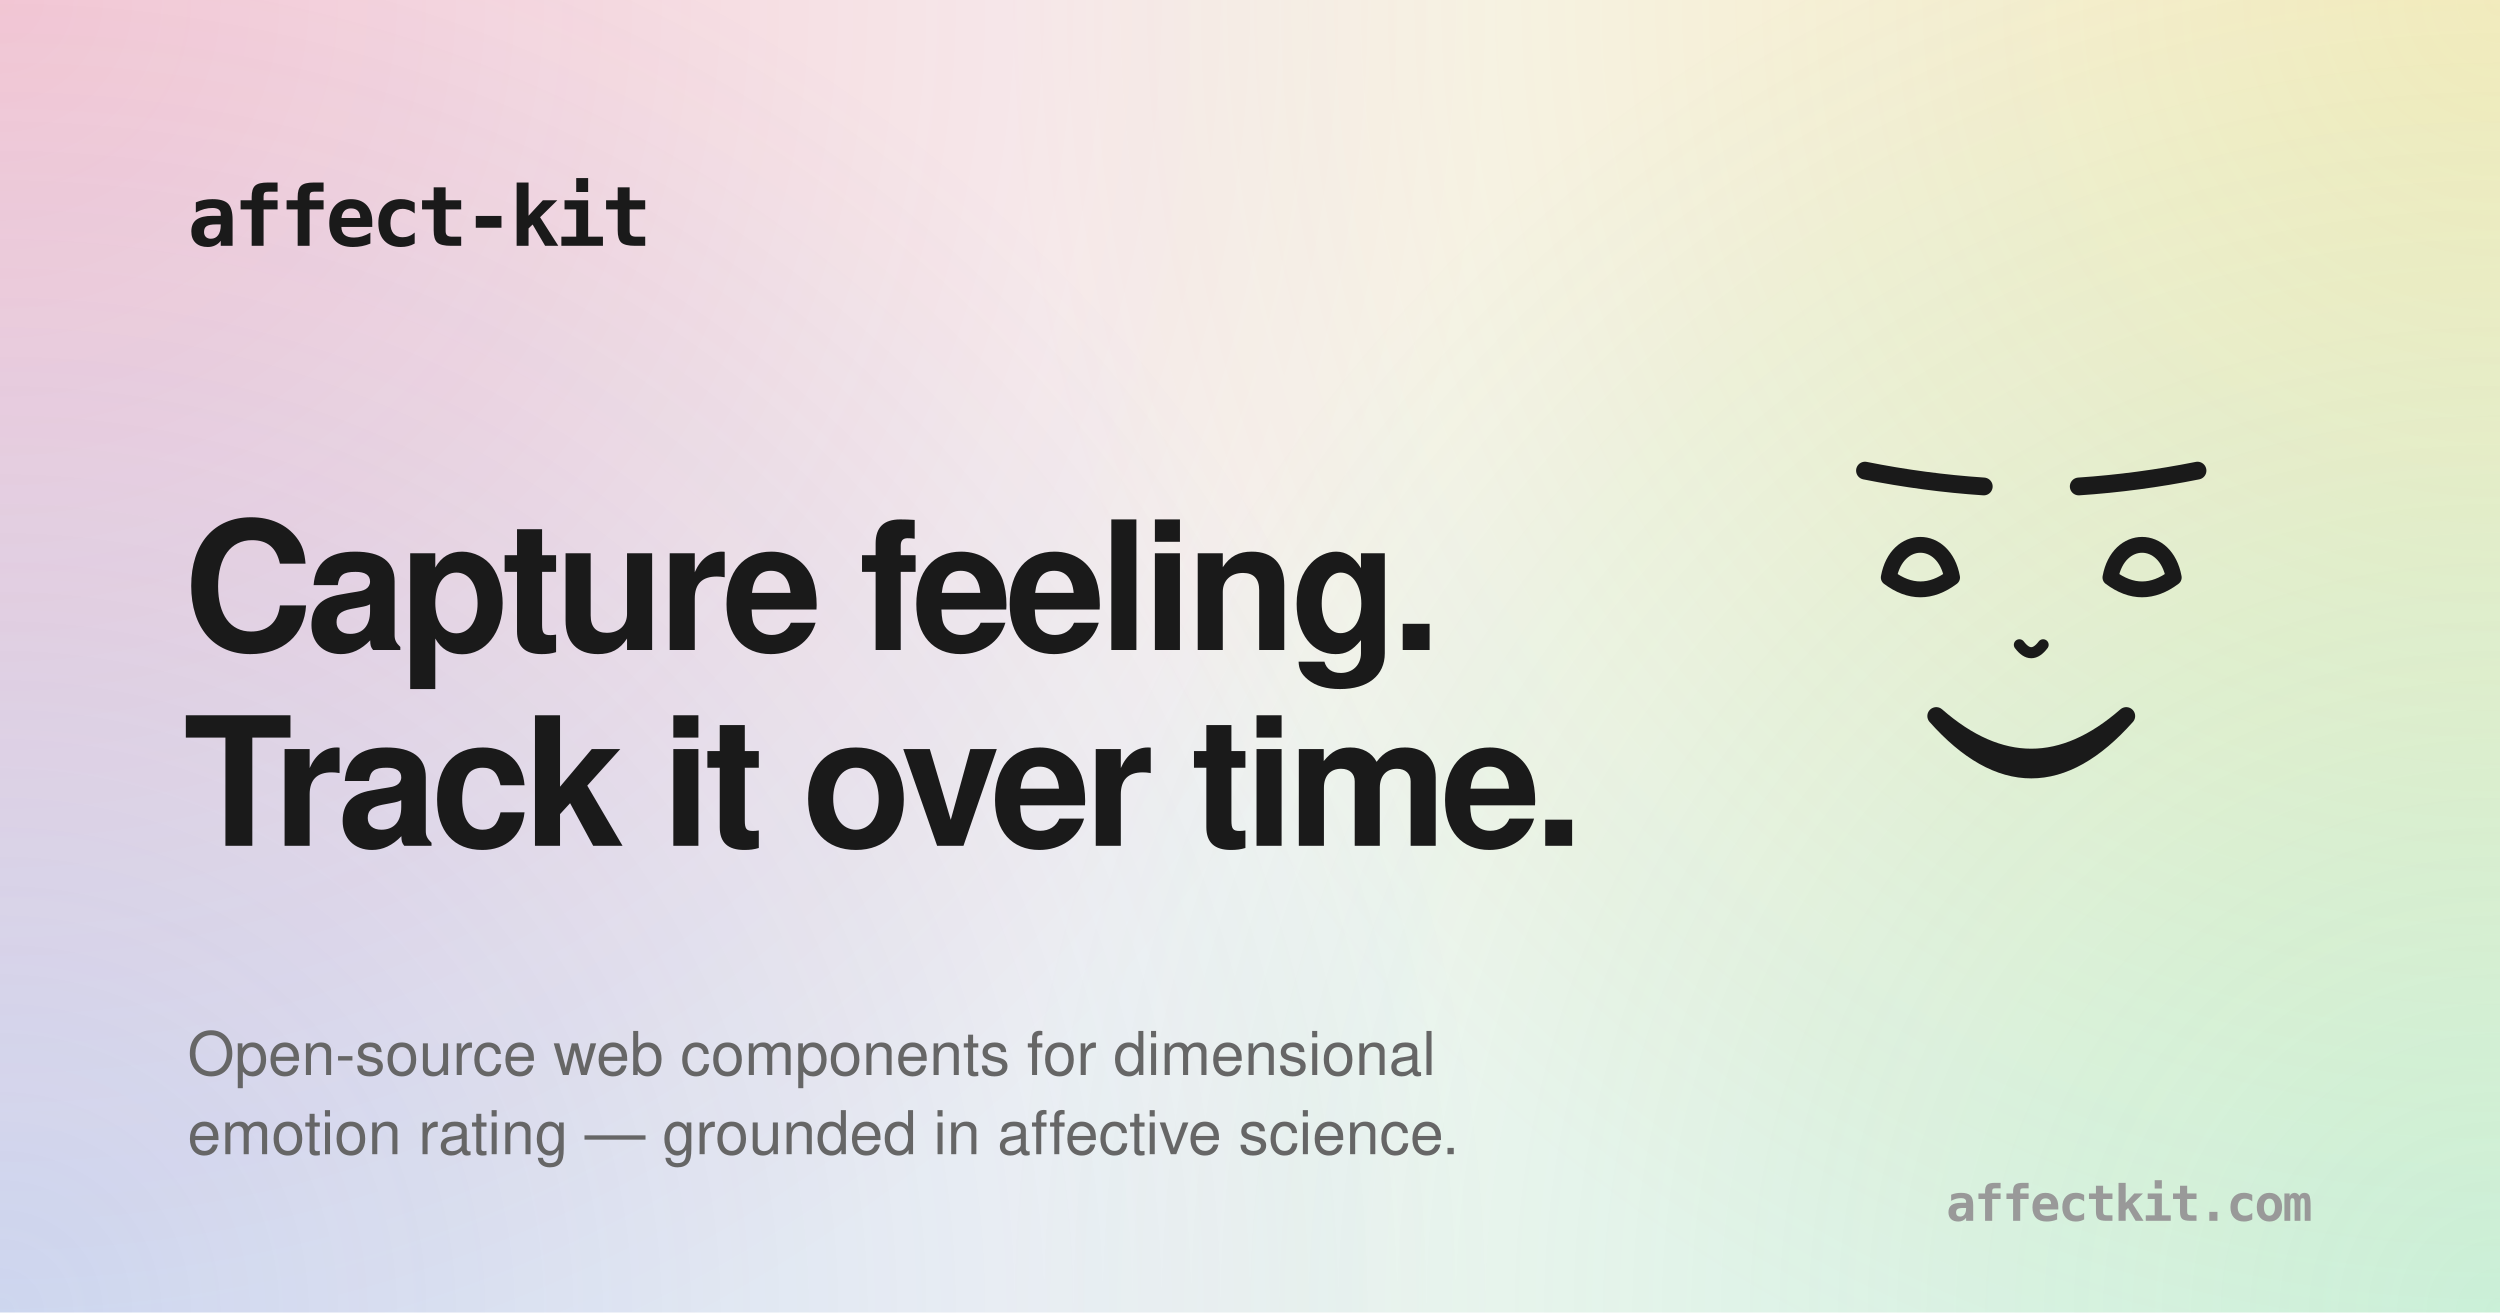
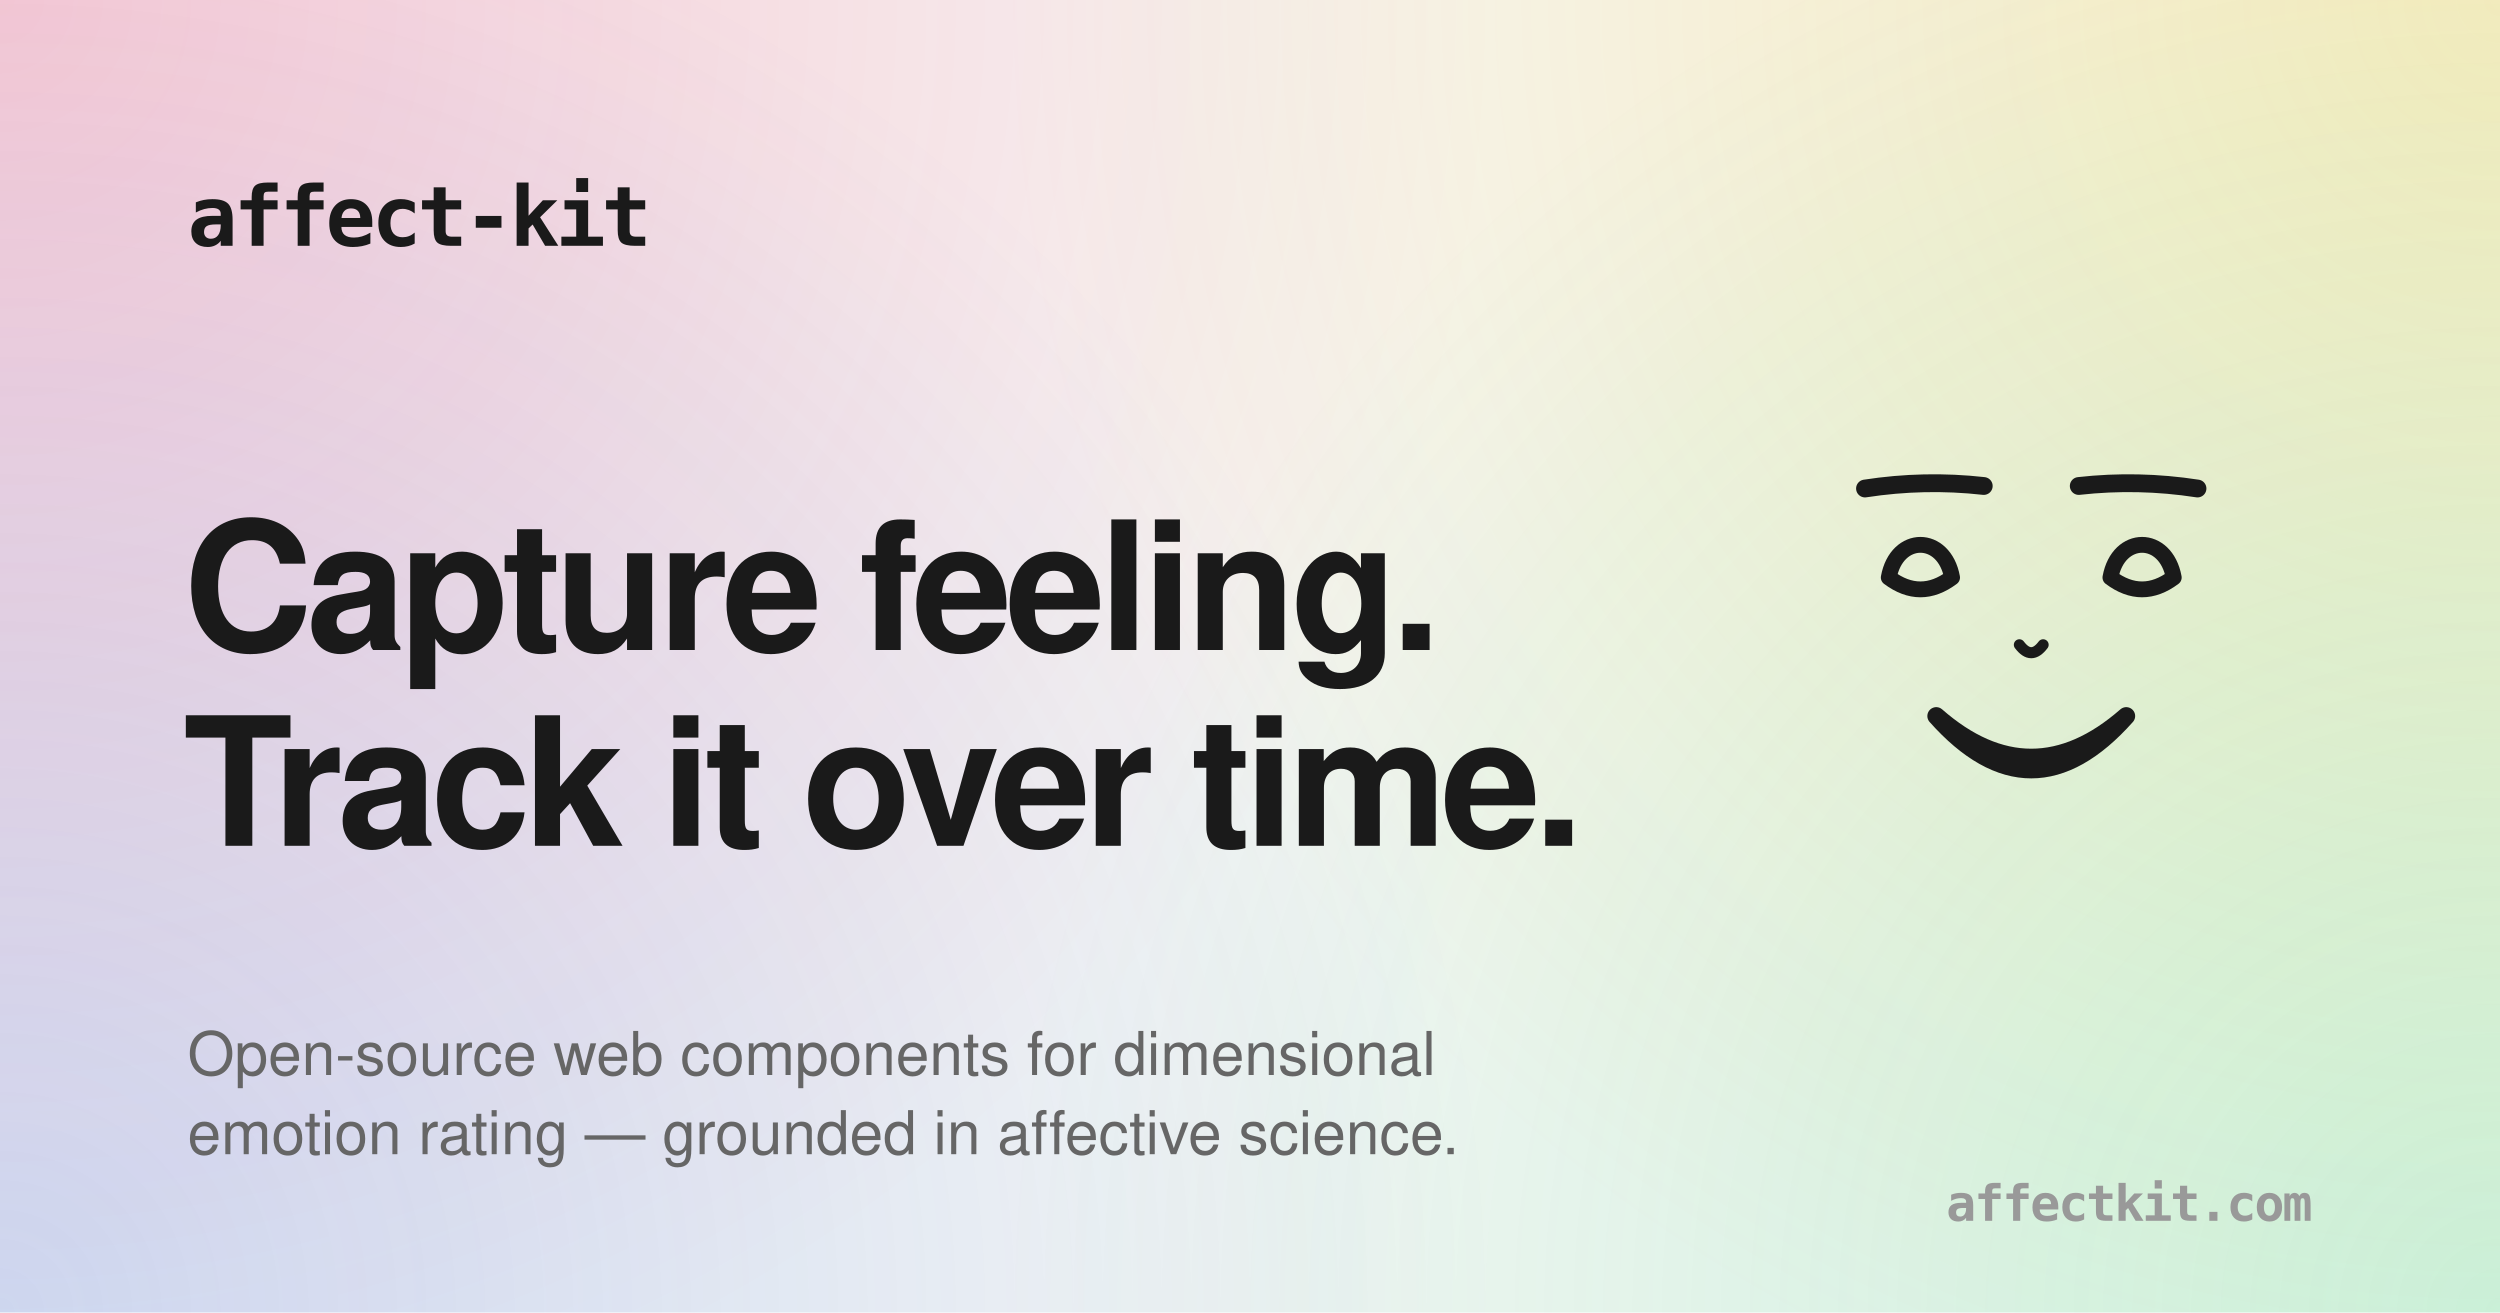
<svg xmlns="http://www.w3.org/2000/svg" width="1200" height="630" viewBox="0 0 1200 630">
  <defs>
    <radialGradient id="g-pink" gradientUnits="userSpaceOnUse" cx="0" cy="0" r="720">
      <stop offset="0" stop-color="#FF1457" stop-opacity="0.20" />
      <stop offset="1" stop-color="#FF1457" stop-opacity="0" />
    </radialGradient>
    <radialGradient id="g-gold" gradientUnits="userSpaceOnUse" cx="1200" cy="0" r="720">
      <stop offset="0" stop-color="#FFC700" stop-opacity="0.22" />
      <stop offset="1" stop-color="#FFC700" stop-opacity="0" />
    </radialGradient>
    <radialGradient id="g-green" gradientUnits="userSpaceOnUse" cx="1200" cy="630" r="720">
      <stop offset="0" stop-color="#1FE085" stop-opacity="0.20" />
      <stop offset="1" stop-color="#1FE085" stop-opacity="0" />
    </radialGradient>
    <radialGradient id="g-blue" gradientUnits="userSpaceOnUse" cx="0" cy="630" r="720">
      <stop offset="0" stop-color="#2D72F0" stop-opacity="0.20" />
      <stop offset="1" stop-color="#2D72F0" stop-opacity="0" />
    </radialGradient>
  </defs>
  <rect width="1200" height="630" fill="#f5f5f3" />
  <rect width="1200" height="630" fill="url(#g-pink)" />
  <rect width="1200" height="630" fill="url(#g-gold)" />
  <rect width="1200" height="630" fill="url(#g-green)" />
  <rect width="1200" height="630" fill="url(#g-blue)" />
  <text x="90" y="118" font-family="'SF Mono','Menlo','Consolas',monospace" font-size="40" font-weight="800" letter-spacing="-2" fill="#1a1a1a">affect-kit</text>
  <text x="88" y="312" font-family="'Helvetica Neue','Helvetica','Arial',sans-serif" font-size="86" font-weight="700" letter-spacing="-3" fill="#1a1a1a">Capture feeling.</text>
  <text x="88" y="406" font-family="'Helvetica Neue','Helvetica','Arial',sans-serif" font-size="86" font-weight="700" letter-spacing="-3" fill="#1a1a1a">Track it over time.</text>
  <text x="90" y="516" font-family="'Helvetica Neue','Helvetica','Arial',sans-serif" font-size="29" font-weight="400" fill="#666">Open-source web components for dimensional</text>
  <text x="90" y="554" font-family="'Helvetica Neue','Helvetica','Arial',sans-serif" font-size="29" font-weight="400" fill="#666">emotion rating — grounded in affective science.</text>
  <text x="1110" y="586" text-anchor="end" font-family="'SF Mono','Menlo','Consolas',monospace" font-size="24" font-weight="600" letter-spacing="-1" fill="#999">affectkit.com</text>
  <g transform="translate(975 300)">
    <g transform="scale(1.9)">
-       <path stroke="#1a1a1a" stroke-width="4.5" stroke-linecap="round" fill="none" d="M -42 -39 Q -27 -36 -12 -35" />
-       <path stroke="#1a1a1a" stroke-width="4.5" stroke-linecap="round" fill="none" d="M 12 -35 Q 27 -36 42 -39" />
+       <path stroke="#1a1a1a" stroke-width="4.5" stroke-linecap="round" fill="none" d="M -42 -34.48 Q -27 -36.8 -12 -35.12" />
+       <path stroke="#1a1a1a" stroke-width="4.5" stroke-linecap="round" fill="none" d="M 12 -35.12 Q 27 -36.8 42 -34.48" />
      <path stroke="#1a1a1a" stroke-width="4" stroke-linecap="round" stroke-linejoin="round" fill="none" d="M -36 -12 C -34 -23 -22 -23 -20 -12 Q -28 -6 -36 -12 Z" />
      <path stroke="#1a1a1a" stroke-width="4" stroke-linecap="round" stroke-linejoin="round" fill="none" d="M 36 -12 C 34 -23 22 -23 20 -12 Q 28 -6 36 -12 Z" />
      <path stroke="#1a1a1a" stroke-width="2.8" stroke-linecap="round" fill="none" d="M -3 5 Q 0 9 3 5" />
      <path fill="#1a1a1a" stroke="#1a1a1a" stroke-width="4.5" stroke-linecap="round" stroke-linejoin="round" d="M -24 23 Q 0 44 24 23 Q 0 50 -24 23 Z" />
    </g>
  </g>
</svg>
